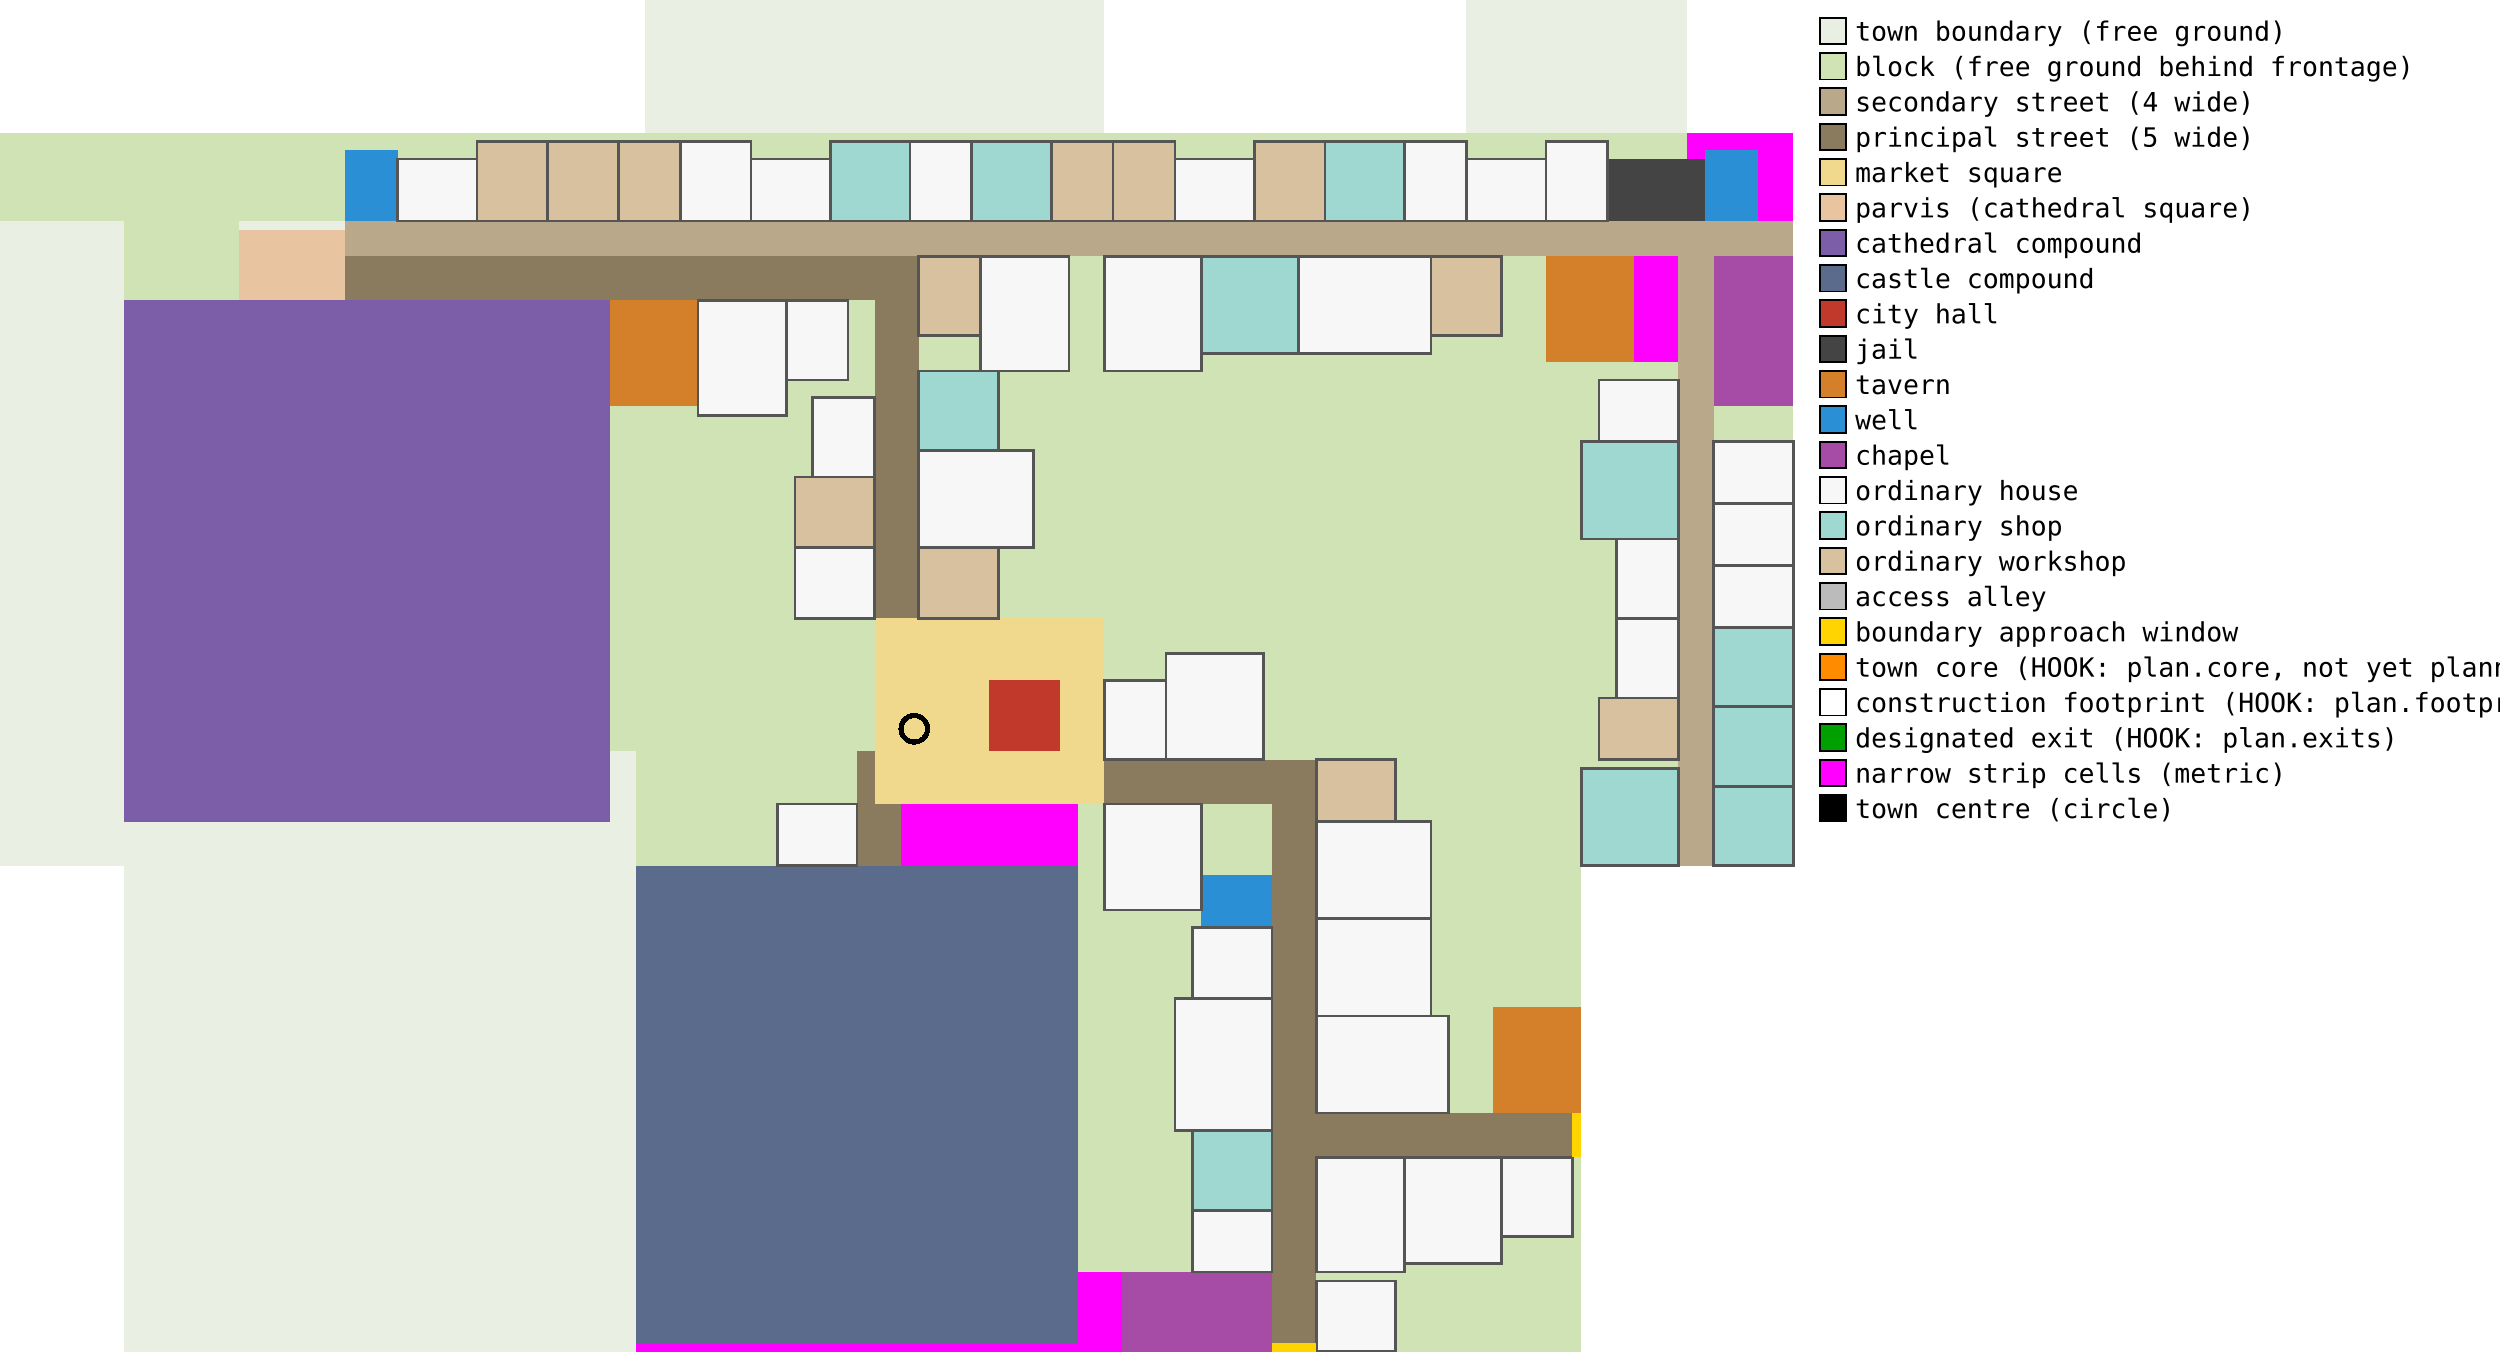
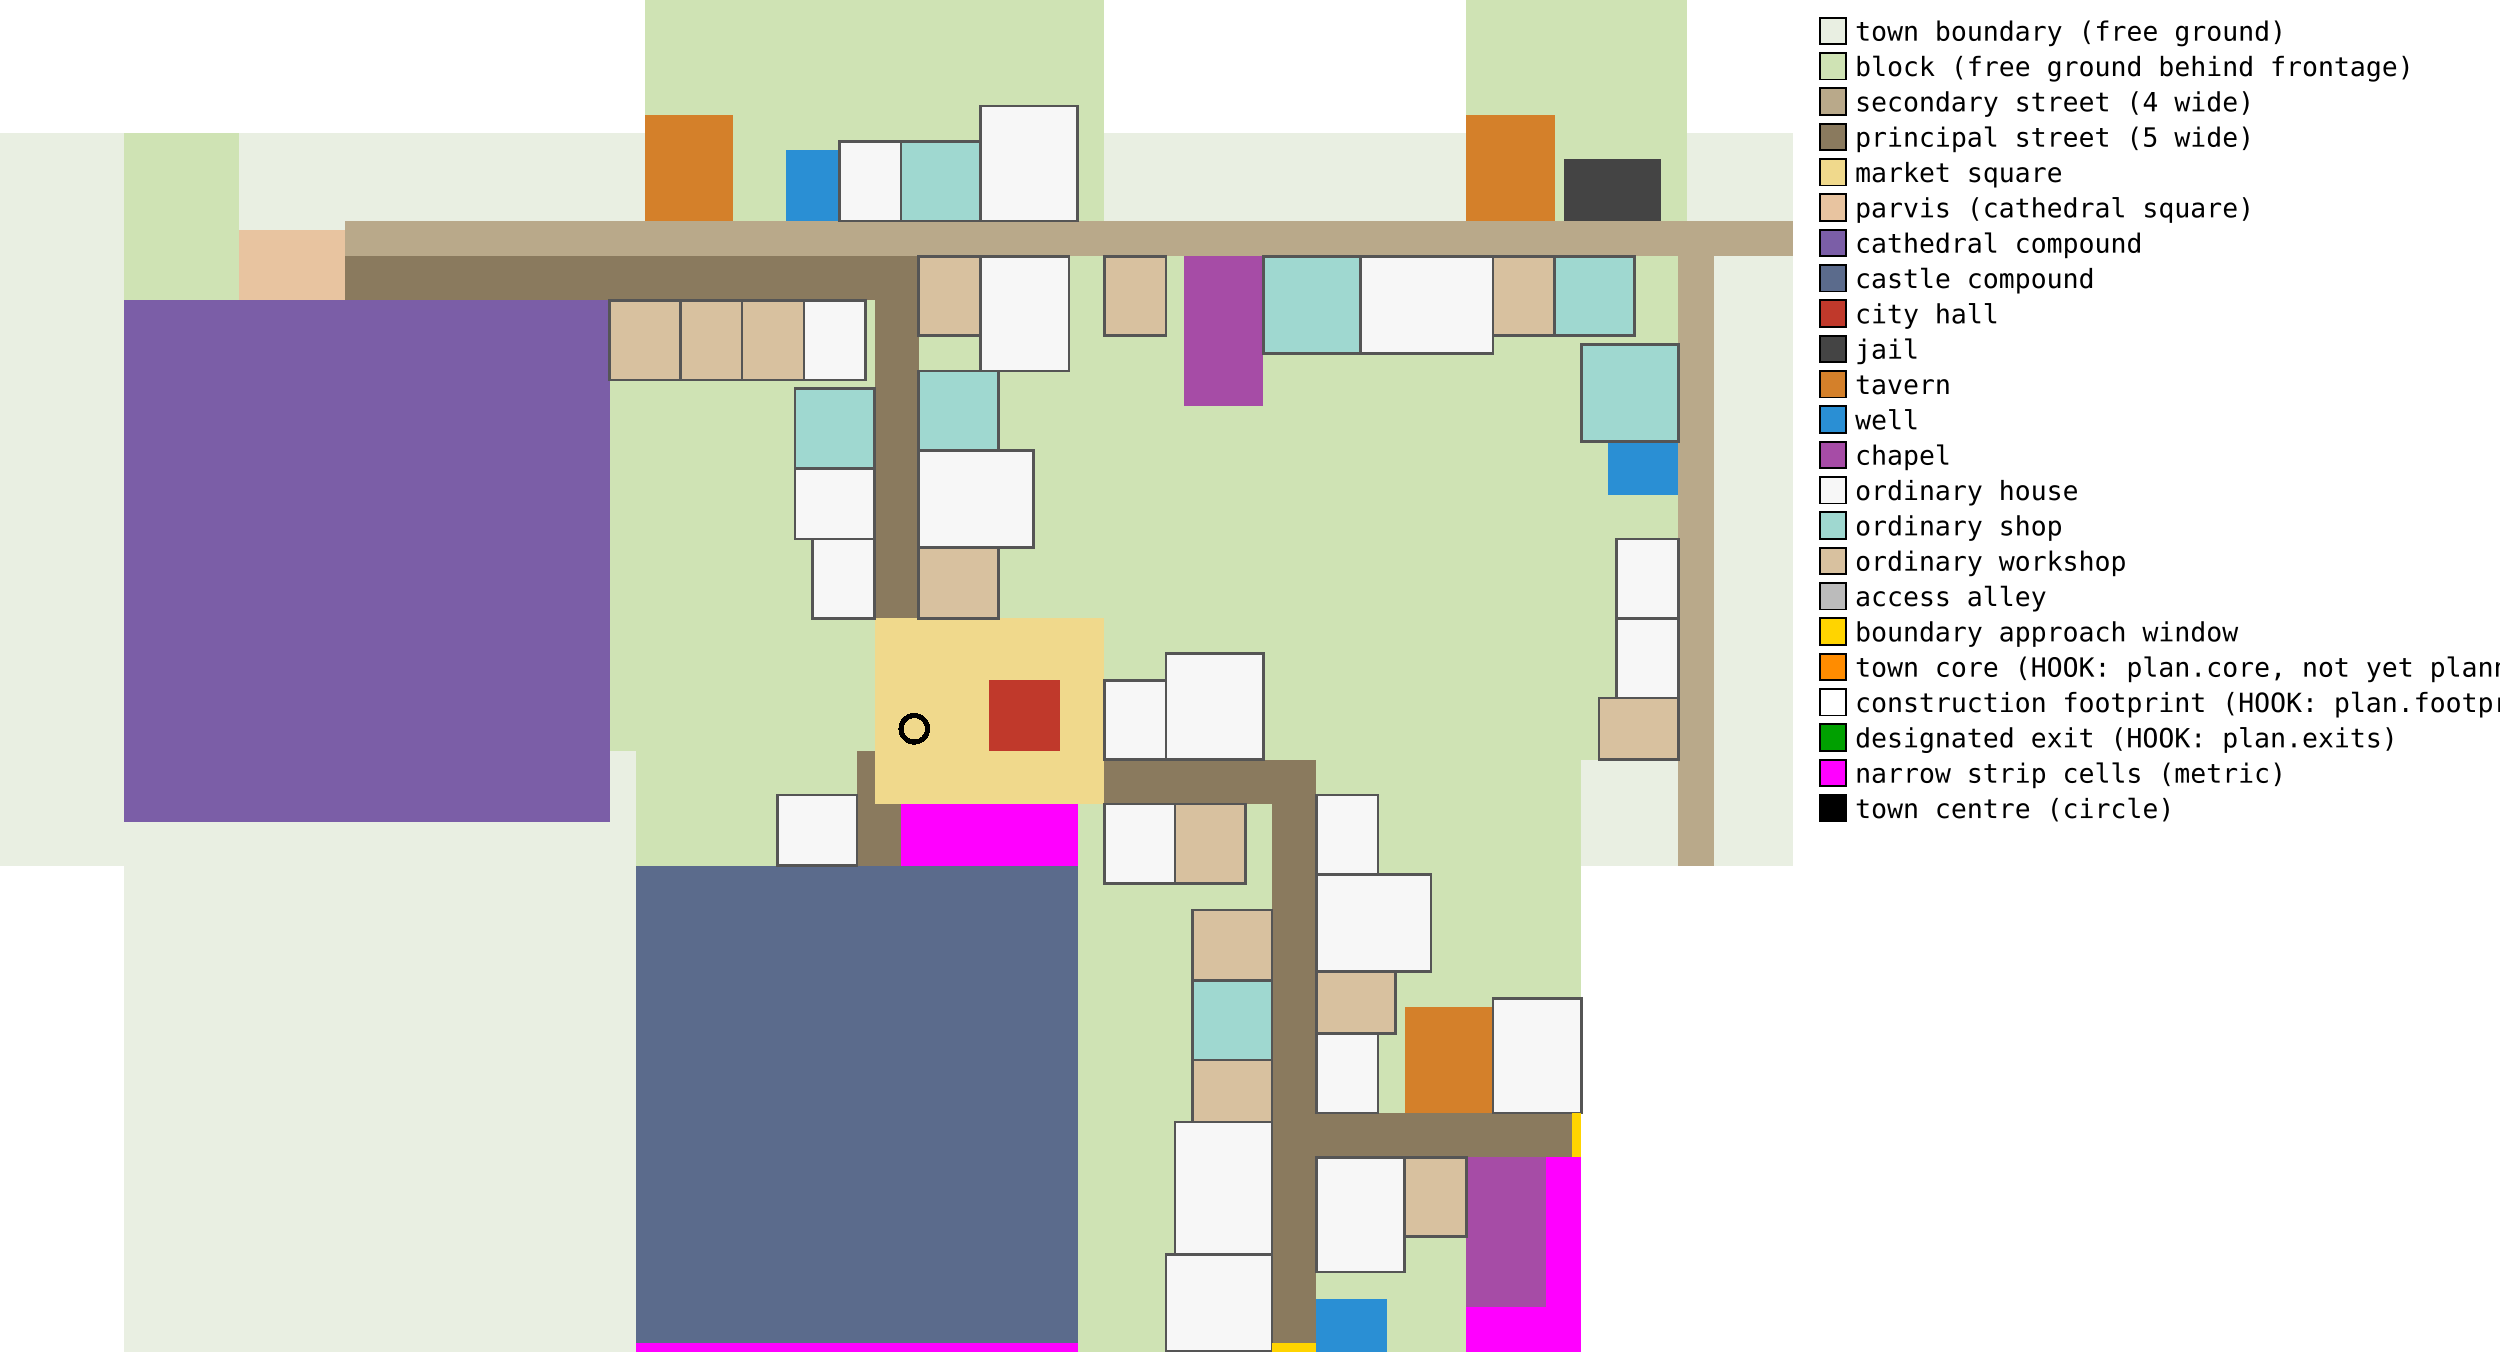
<svg xmlns="http://www.w3.org/2000/svg" width="1132" height="612" viewBox="0 0 283 153" shape-rendering="crispEdges" font-family="monospace" font-size="3">
  <rect width="283" height="153" fill="#ffffff" />
  <rect x="0" y="15" width="203" height="83" fill="#e9efe2" />
  <rect x="14" y="83" width="165" height="70" fill="#e9efe2" />
  <rect x="166" y="0" width="25" height="39" fill="#e9efe2" />
  <rect x="73" y="0" width="52" height="27" fill="#e9efe2" />
  <rect x="125" y="29" width="65" height="57" fill="#cfe3b4" />
-   <rect x="0" y="15" width="203" height="10" fill="#cfe3b4" />
  <rect x="69" y="34" width="30" height="51" fill="#cfe3b4" />
  <rect x="122" y="91" width="22" height="62" fill="#cfe3b4" />
+   <rect x="73" y="0" width="52" height="25" fill="#cfe3b4" />
  <rect x="149" y="86" width="30" height="40" fill="#cfe3b4" />
  <rect x="104" y="29" width="21" height="41" fill="#cfe3b4" />
  <rect x="149" y="131" width="30" height="22" fill="#cfe3b4" />
-   <rect x="194" y="29" width="9" height="69" fill="#cfe3b4" />
+   <rect x="166" y="0" width="25" height="25" fill="#cfe3b4" />
  <rect x="72" y="85" width="25" height="13" fill="#cfe3b4" />
-   <rect x="179" y="86" width="11" height="12" fill="#cfe3b4" />
-   <rect x="14" y="25" width="13" height="9" fill="#cfe3b4" />
+   <rect x="14" y="15" width="13" height="19" fill="#cfe3b4" />
  <rect x="39" y="25" width="164" height="4" fill="#b9a98a" />
  <rect x="190" y="29" width="4" height="69" fill="#b9a98a" />
  <rect x="144" y="86" width="5" height="67" fill="#8a7a5e" />
  <rect x="125" y="86" width="24" height="5" fill="#8a7a5e" />
  <rect x="149" y="126" width="30" height="5" fill="#8a7a5e" />
  <rect x="99" y="29" width="5" height="41" fill="#8a7a5e" />
  <rect x="34" y="29" width="70" height="5" fill="#8a7a5e" />
  <rect x="97" y="85" width="5" height="5" fill="#8a7a5e" />
  <rect x="97" y="85" width="5" height="13" fill="#8a7a5e" />
  <rect x="99" y="70" width="26" height="21" fill="#f0d98c" />
  <rect x="27" y="26" width="12" height="8" fill="#e8c4a0" />
  <rect x="14" y="34" width="55" height="59" fill="#7b5ea7" />
  <rect x="72" y="98" width="50" height="54" fill="#5b6b8c" />
  <rect x="112" y="77" width="8" height="8" fill="#c0392b" />
-   <rect x="182" y="18" width="11" height="7" fill="#444444" />
-   <rect x="169" y="114" width="10" height="12" fill="#d4802a" />
-   <rect x="69" y="34" width="10" height="12" fill="#d4802a" />
-   <rect x="175" y="29" width="10" height="12" fill="#d4802a" />
-   <rect x="136" y="99" width="8" height="6" fill="#2a8fd4" />
-   <rect x="39" y="17" width="6" height="8" fill="#2a8fd4" />
-   <rect x="193" y="17" width="6" height="8" fill="#2a8fd4" />
-   <rect x="194" y="29" width="9" height="17" fill="#a64ca6" />
-   <rect x="127" y="144" width="17" height="9" fill="#a64ca6" />
+   <rect x="177" y="18" width="11" height="7" fill="#444444" />
+   <rect x="159" y="114" width="10" height="12" fill="#d4802a" />
+   <rect x="73" y="13" width="10" height="12" fill="#d4802a" />
+   <rect x="166" y="13" width="10" height="12" fill="#d4802a" />
+   <rect x="89" y="17" width="6" height="8" fill="#2a8fd4" />
+   <rect x="149" y="147" width="8" height="6" fill="#2a8fd4" />
+   <rect x="182" y="50" width="8" height="6" fill="#2a8fd4" />
+   <rect x="166" y="131" width="9" height="17" fill="#a64ca6" />
+   <rect x="134" y="29" width="9" height="17" fill="#a64ca6" />
  <rect x="125" y="77" width="7" height="9" fill="#f7f7f7" stroke="#555555" stroke-width="0.3" />
  <rect x="132" y="74" width="11" height="12" fill="#f7f7f7" stroke="#555555" stroke-width="0.3" />
-   <rect x="125" y="29" width="11" height="13" fill="#f7f7f7" stroke="#555555" stroke-width="0.3" />
-   <rect x="136" y="29" width="11" height="11" fill="#9fd8d0" stroke="#555555" stroke-width="0.3" />
-   <rect x="147" y="29" width="15" height="11" fill="#f7f7f7" stroke="#555555" stroke-width="0.3" />
-   <rect x="162" y="29" width="8" height="9" fill="#d8c19f" stroke="#555555" stroke-width="0.3" />
+   <rect x="125" y="29" width="7" height="9" fill="#d8c19f" stroke="#555555" stroke-width="0.3" />
+   <rect x="143" y="29" width="11" height="11" fill="#9fd8d0" stroke="#555555" stroke-width="0.3" />
+   <rect x="154" y="29" width="15" height="11" fill="#f7f7f7" stroke="#555555" stroke-width="0.3" />
+   <rect x="169" y="29" width="7" height="9" fill="#d8c19f" stroke="#555555" stroke-width="0.3" />
+   <rect x="176" y="29" width="9" height="9" fill="#9fd8d0" stroke="#555555" stroke-width="0.3" />
  <rect x="181" y="79" width="9" height="7" fill="#d8c19f" stroke="#555555" stroke-width="0.3" />
  <rect x="183" y="70" width="7" height="9" fill="#f7f7f7" stroke="#555555" stroke-width="0.3" />
  <rect x="183" y="61" width="7" height="9" fill="#f7f7f7" stroke="#555555" stroke-width="0.3" />
-   <rect x="179" y="50" width="11" height="11" fill="#9fd8d0" stroke="#555555" stroke-width="0.3" />
-   <rect x="181" y="43" width="9" height="7" fill="#f7f7f7" stroke="#555555" stroke-width="0.3" />
-   <rect x="45" y="18" width="9" height="7" fill="#f7f7f7" stroke="#555555" stroke-width="0.3" />
-   <rect x="54" y="16" width="8" height="9" fill="#d8c19f" stroke="#555555" stroke-width="0.3" />
-   <rect x="62" y="16" width="8" height="9" fill="#d8c19f" stroke="#555555" stroke-width="0.3" />
-   <rect x="70" y="16" width="7" height="9" fill="#d8c19f" stroke="#555555" stroke-width="0.3" />
-   <rect x="77" y="16" width="8" height="9" fill="#f7f7f7" stroke="#555555" stroke-width="0.3" />
-   <rect x="85" y="18" width="9" height="7" fill="#f7f7f7" stroke="#555555" stroke-width="0.3" />
-   <rect x="94" y="16" width="9" height="9" fill="#9fd8d0" stroke="#555555" stroke-width="0.3" />
-   <rect x="103" y="16" width="7" height="9" fill="#f7f7f7" stroke="#555555" stroke-width="0.3" />
-   <rect x="110" y="16" width="9" height="9" fill="#9fd8d0" stroke="#555555" stroke-width="0.3" />
-   <rect x="119" y="16" width="7" height="9" fill="#d8c19f" stroke="#555555" stroke-width="0.3" />
-   <rect x="126" y="16" width="7" height="9" fill="#d8c19f" stroke="#555555" stroke-width="0.3" />
-   <rect x="133" y="18" width="9" height="7" fill="#f7f7f7" stroke="#555555" stroke-width="0.3" />
-   <rect x="142" y="16" width="8" height="9" fill="#d8c19f" stroke="#555555" stroke-width="0.3" />
-   <rect x="150" y="16" width="9" height="9" fill="#9fd8d0" stroke="#555555" stroke-width="0.3" />
-   <rect x="159" y="16" width="7" height="9" fill="#f7f7f7" stroke="#555555" stroke-width="0.3" />
-   <rect x="166" y="18" width="9" height="7" fill="#f7f7f7" stroke="#555555" stroke-width="0.3" />
-   <rect x="175" y="16" width="7" height="9" fill="#f7f7f7" stroke="#555555" stroke-width="0.3" />
-   <rect x="79" y="34" width="10" height="13" fill="#f7f7f7" stroke="#555555" stroke-width="0.3" />
-   <rect x="89" y="34" width="7" height="9" fill="#f7f7f7" stroke="#555555" stroke-width="0.3" />
-   <rect x="90" y="62" width="9" height="8" fill="#f7f7f7" stroke="#555555" stroke-width="0.3" />
-   <rect x="90" y="54" width="9" height="8" fill="#d8c19f" stroke="#555555" stroke-width="0.3" />
-   <rect x="92" y="45" width="7" height="9" fill="#f7f7f7" stroke="#555555" stroke-width="0.3" />
-   <rect x="125" y="91" width="11" height="12" fill="#f7f7f7" stroke="#555555" stroke-width="0.3" />
-   <rect x="135" y="137" width="9" height="7" fill="#f7f7f7" stroke="#555555" stroke-width="0.3" />
-   <rect x="135" y="128" width="9" height="9" fill="#9fd8d0" stroke="#555555" stroke-width="0.3" />
-   <rect x="133" y="113" width="11" height="15" fill="#f7f7f7" stroke="#555555" stroke-width="0.3" />
-   <rect x="135" y="105" width="9" height="8" fill="#f7f7f7" stroke="#555555" stroke-width="0.3" />
-   <rect x="149" y="115" width="15" height="11" fill="#f7f7f7" stroke="#555555" stroke-width="0.3" />
-   <rect x="149" y="104" width="13" height="11" fill="#f7f7f7" stroke="#555555" stroke-width="0.3" />
-   <rect x="149" y="93" width="13" height="11" fill="#f7f7f7" stroke="#555555" stroke-width="0.3" />
-   <rect x="149" y="86" width="9" height="7" fill="#d8c19f" stroke="#555555" stroke-width="0.3" />
+   <rect x="179" y="39" width="11" height="11" fill="#9fd8d0" stroke="#555555" stroke-width="0.3" />
+   <rect x="69" y="34" width="8" height="9" fill="#d8c19f" stroke="#555555" stroke-width="0.3" />
+   <rect x="77" y="34" width="7" height="9" fill="#d8c19f" stroke="#555555" stroke-width="0.3" />
+   <rect x="84" y="34" width="7" height="9" fill="#d8c19f" stroke="#555555" stroke-width="0.3" />
+   <rect x="91" y="34" width="7" height="9" fill="#f7f7f7" stroke="#555555" stroke-width="0.3" />
+   <rect x="92" y="61" width="7" height="9" fill="#f7f7f7" stroke="#555555" stroke-width="0.3" />
+   <rect x="90" y="53" width="9" height="8" fill="#f7f7f7" stroke="#555555" stroke-width="0.3" />
+   <rect x="90" y="44" width="9" height="9" fill="#9fd8d0" stroke="#555555" stroke-width="0.3" />
+   <rect x="125" y="91" width="8" height="9" fill="#f7f7f7" stroke="#555555" stroke-width="0.3" />
+   <rect x="133" y="91" width="8" height="9" fill="#d8c19f" stroke="#555555" stroke-width="0.3" />
+   <rect x="132" y="142" width="12" height="11" fill="#f7f7f7" stroke="#555555" stroke-width="0.3" />
+   <rect x="133" y="127" width="11" height="15" fill="#f7f7f7" stroke="#555555" stroke-width="0.3" />
+   <rect x="135" y="120" width="9" height="7" fill="#d8c19f" stroke="#555555" stroke-width="0.3" />
+   <rect x="135" y="111" width="9" height="9" fill="#9fd8d0" stroke="#555555" stroke-width="0.3" />
+   <rect x="135" y="103" width="9" height="8" fill="#d8c19f" stroke="#555555" stroke-width="0.3" />
+   <rect x="95" y="16" width="7" height="9" fill="#f7f7f7" stroke="#555555" stroke-width="0.3" />
+   <rect x="102" y="16" width="9" height="9" fill="#9fd8d0" stroke="#555555" stroke-width="0.3" />
+   <rect x="111" y="12" width="11" height="13" fill="#f7f7f7" stroke="#555555" stroke-width="0.3" />
+   <rect x="149" y="117" width="7" height="9" fill="#f7f7f7" stroke="#555555" stroke-width="0.3" />
+   <rect x="169" y="113" width="10" height="13" fill="#f7f7f7" stroke="#555555" stroke-width="0.3" />
+   <rect x="149" y="110" width="9" height="7" fill="#d8c19f" stroke="#555555" stroke-width="0.3" />
+   <rect x="149" y="99" width="13" height="11" fill="#f7f7f7" stroke="#555555" stroke-width="0.3" />
+   <rect x="149" y="90" width="7" height="9" fill="#f7f7f7" stroke="#555555" stroke-width="0.3" />
  <rect x="104" y="29" width="7" height="9" fill="#d8c19f" stroke="#555555" stroke-width="0.3" />
  <rect x="111" y="29" width="10" height="13" fill="#f7f7f7" stroke="#555555" stroke-width="0.3" />
  <rect x="104" y="62" width="9" height="8" fill="#d8c19f" stroke="#555555" stroke-width="0.3" />
  <rect x="104" y="51" width="13" height="11" fill="#f7f7f7" stroke="#555555" stroke-width="0.3" />
  <rect x="104" y="42" width="9" height="9" fill="#9fd8d0" stroke="#555555" stroke-width="0.3" />
  <rect x="149" y="131" width="10" height="13" fill="#f7f7f7" stroke="#555555" stroke-width="0.3" />
-   <rect x="159" y="131" width="11" height="12" fill="#f7f7f7" stroke="#555555" stroke-width="0.3" />
-   <rect x="170" y="131" width="8" height="9" fill="#f7f7f7" stroke="#555555" stroke-width="0.3" />
-   <rect x="149" y="145" width="9" height="8" fill="#f7f7f7" stroke="#555555" stroke-width="0.3" />
-   <rect x="194" y="89" width="9" height="9" fill="#9fd8d0" stroke="#555555" stroke-width="0.3" />
-   <rect x="194" y="80" width="9" height="9" fill="#9fd8d0" stroke="#555555" stroke-width="0.3" />
-   <rect x="194" y="71" width="9" height="9" fill="#9fd8d0" stroke="#555555" stroke-width="0.3" />
-   <rect x="194" y="64" width="9" height="7" fill="#f7f7f7" stroke="#555555" stroke-width="0.3" />
-   <rect x="194" y="57" width="9" height="7" fill="#f7f7f7" stroke="#555555" stroke-width="0.3" />
-   <rect x="194" y="50" width="9" height="7" fill="#f7f7f7" stroke="#555555" stroke-width="0.3" />
-   <rect x="88" y="91" width="9" height="7" fill="#f7f7f7" stroke="#555555" stroke-width="0.3" />
-   <rect x="179" y="87" width="11" height="11" fill="#9fd8d0" stroke="#555555" stroke-width="0.3" />
+   <rect x="159" y="131" width="7" height="9" fill="#d8c19f" stroke="#555555" stroke-width="0.3" />
+   <rect x="88" y="90" width="9" height="8" fill="#f7f7f7" stroke="#555555" stroke-width="0.3" />
  <rect x="144" y="152" width="5" height="1" fill="#ffd400" />
  <rect x="178" y="126" width="1" height="5" fill="#ffd400" />
-   <rect x="72" y="152" width="55" height="1" fill="#ff00ff" />
-   <rect x="122" y="144" width="5" height="8" fill="#ff00ff" />
+   <rect x="72" y="152" width="50" height="1" fill="#ff00ff" />
+   <rect x="166" y="148" width="13" height="5" fill="#ff00ff" />
+   <rect x="175" y="131" width="4" height="17" fill="#ff00ff" />
  <rect x="102" y="91" width="20" height="7" fill="#ff00ff" />
-   <rect x="185" y="29" width="5" height="12" fill="#ff00ff" />
-   <rect x="199" y="17" width="4" height="8" fill="#ff00ff" />
-   <rect x="191" y="17" width="2" height="1" fill="#ff00ff" />
-   <rect x="191" y="15" width="12" height="2" fill="#ff00ff" />
  <circle cx="103.5" cy="82.5" r="1.5" fill="none" stroke="#000000" stroke-width="0.6" />
  <rect x="206" y="2" width="3" height="3" fill="#e9efe2" stroke="#000000" stroke-width="0.2" />
  <text x="210" y="4.6">town boundary (free ground)</text>
  <rect x="206" y="6" width="3" height="3" fill="#cfe3b4" stroke="#000000" stroke-width="0.2" />
  <text x="210" y="8.6">block (free ground behind frontage)</text>
  <rect x="206" y="10" width="3" height="3" fill="#b9a98a" stroke="#000000" stroke-width="0.2" />
  <text x="210" y="12.6">secondary street (4 wide)</text>
  <rect x="206" y="14" width="3" height="3" fill="#8a7a5e" stroke="#000000" stroke-width="0.2" />
  <text x="210" y="16.6">principal street (5 wide)</text>
  <rect x="206" y="18" width="3" height="3" fill="#f0d98c" stroke="#000000" stroke-width="0.2" />
  <text x="210" y="20.6">market square</text>
  <rect x="206" y="22" width="3" height="3" fill="#e8c4a0" stroke="#000000" stroke-width="0.2" />
  <text x="210" y="24.6">parvis (cathedral square)</text>
  <rect x="206" y="26" width="3" height="3" fill="#7b5ea7" stroke="#000000" stroke-width="0.2" />
  <text x="210" y="28.6">cathedral compound</text>
  <rect x="206" y="30" width="3" height="3" fill="#5b6b8c" stroke="#000000" stroke-width="0.2" />
  <text x="210" y="32.6">castle compound</text>
  <rect x="206" y="34" width="3" height="3" fill="#c0392b" stroke="#000000" stroke-width="0.2" />
  <text x="210" y="36.6">city hall</text>
  <rect x="206" y="38" width="3" height="3" fill="#444444" stroke="#000000" stroke-width="0.2" />
  <text x="210" y="40.6">jail</text>
  <rect x="206" y="42" width="3" height="3" fill="#d4802a" stroke="#000000" stroke-width="0.2" />
  <text x="210" y="44.6">tavern</text>
  <rect x="206" y="46" width="3" height="3" fill="#2a8fd4" stroke="#000000" stroke-width="0.2" />
  <text x="210" y="48.6">well</text>
  <rect x="206" y="50" width="3" height="3" fill="#a64ca6" stroke="#000000" stroke-width="0.2" />
  <text x="210" y="52.6">chapel</text>
  <rect x="206" y="54" width="3" height="3" fill="#f7f7f7" stroke="#000000" stroke-width="0.2" />
  <text x="210" y="56.6">ordinary house</text>
  <rect x="206" y="58" width="3" height="3" fill="#9fd8d0" stroke="#000000" stroke-width="0.2" />
  <text x="210" y="60.6">ordinary shop</text>
  <rect x="206" y="62" width="3" height="3" fill="#d8c19f" stroke="#000000" stroke-width="0.2" />
  <text x="210" y="64.6">ordinary workshop</text>
  <rect x="206" y="66" width="3" height="3" fill="#bbbbbb" stroke="#000000" stroke-width="0.2" />
  <text x="210" y="68.6">access alley</text>
  <rect x="206" y="70" width="3" height="3" fill="#ffd400" stroke="#000000" stroke-width="0.2" />
  <text x="210" y="72.6">boundary approach window</text>
  <rect x="206" y="74" width="3" height="3" fill="#ff8c00" stroke="#000000" stroke-width="0.2" />
  <text x="210" y="76.6">town core (HOOK: plan.core, not yet planned)</text>
  <rect x="206" y="78" width="3" height="3" fill="#ffffff" stroke="#000000" stroke-width="0.2" />
  <text x="210" y="80.6">construction footprint (HOOK: plan.footprint)</text>
  <rect x="206" y="82" width="3" height="3" fill="#00a000" stroke="#000000" stroke-width="0.2" />
  <text x="210" y="84.6">designated exit (HOOK: plan.exits)</text>
  <rect x="206" y="86" width="3" height="3" fill="#ff00ff" stroke="#000000" stroke-width="0.2" />
  <text x="210" y="88.6">narrow strip cells (metric)</text>
  <rect x="206" y="90" width="3" height="3" fill="#000000" stroke="#000000" stroke-width="0.2" />
  <text x="210" y="92.6">town centre (circle)</text>
</svg>
